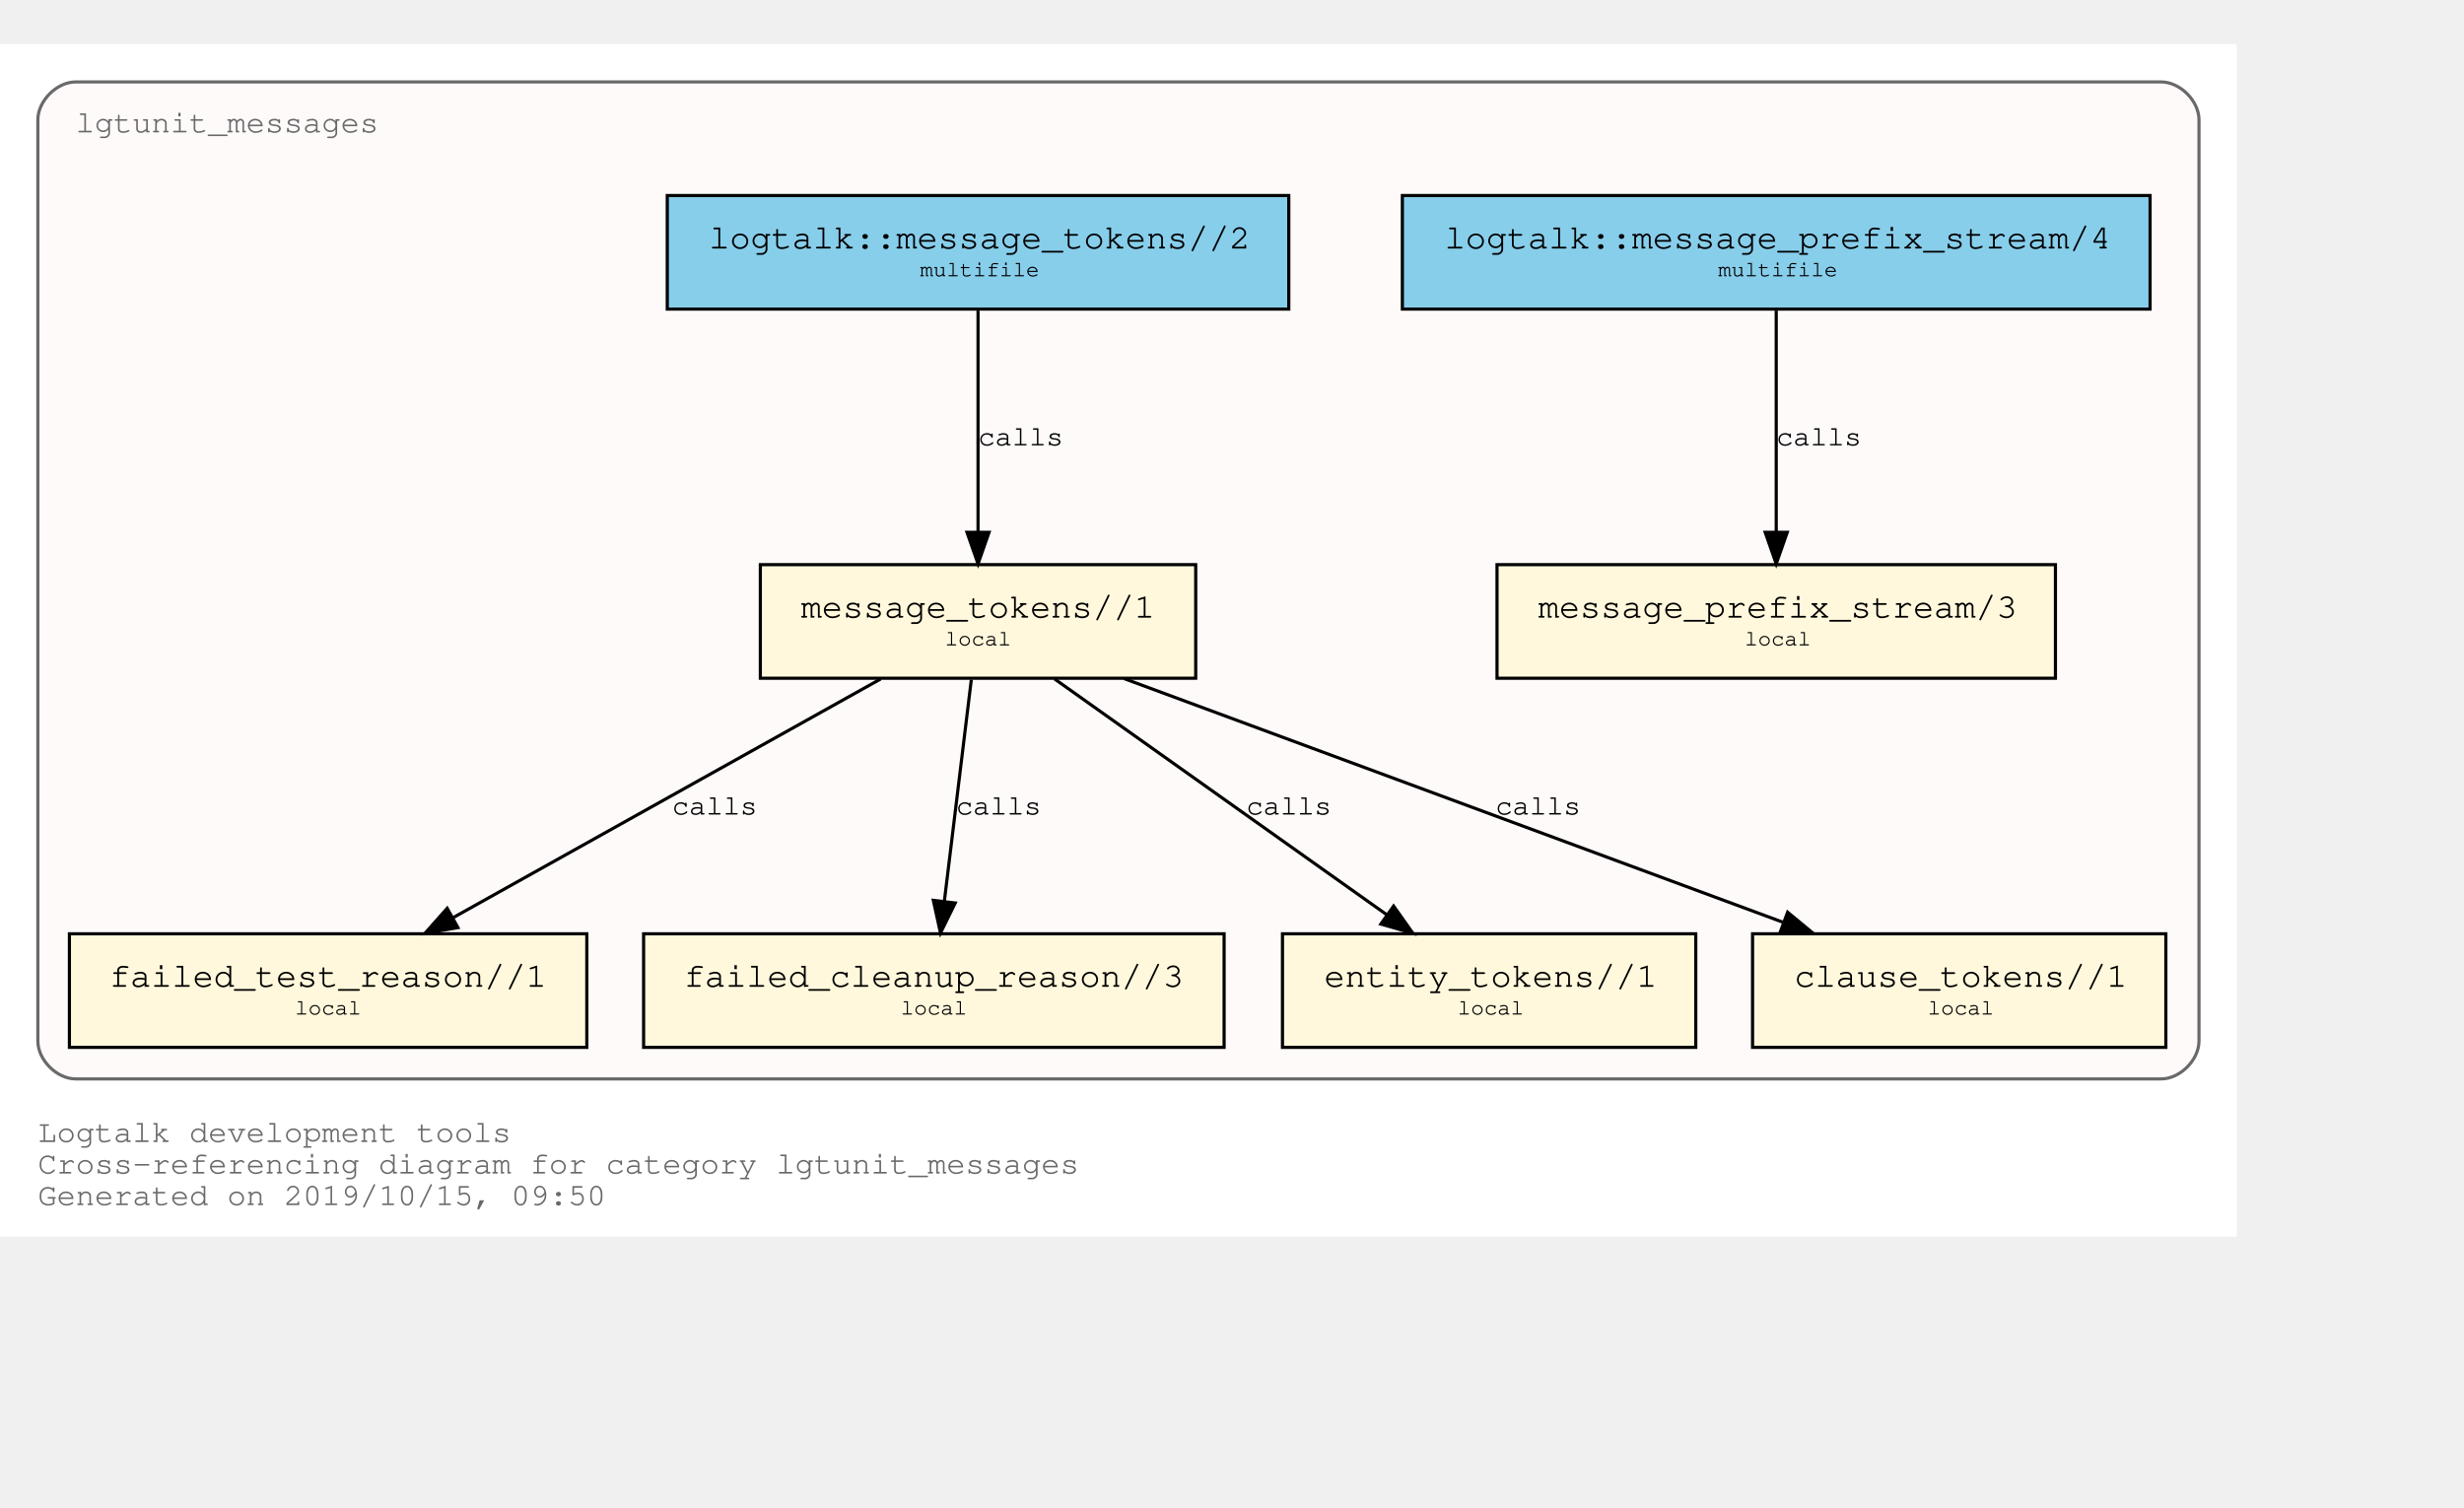
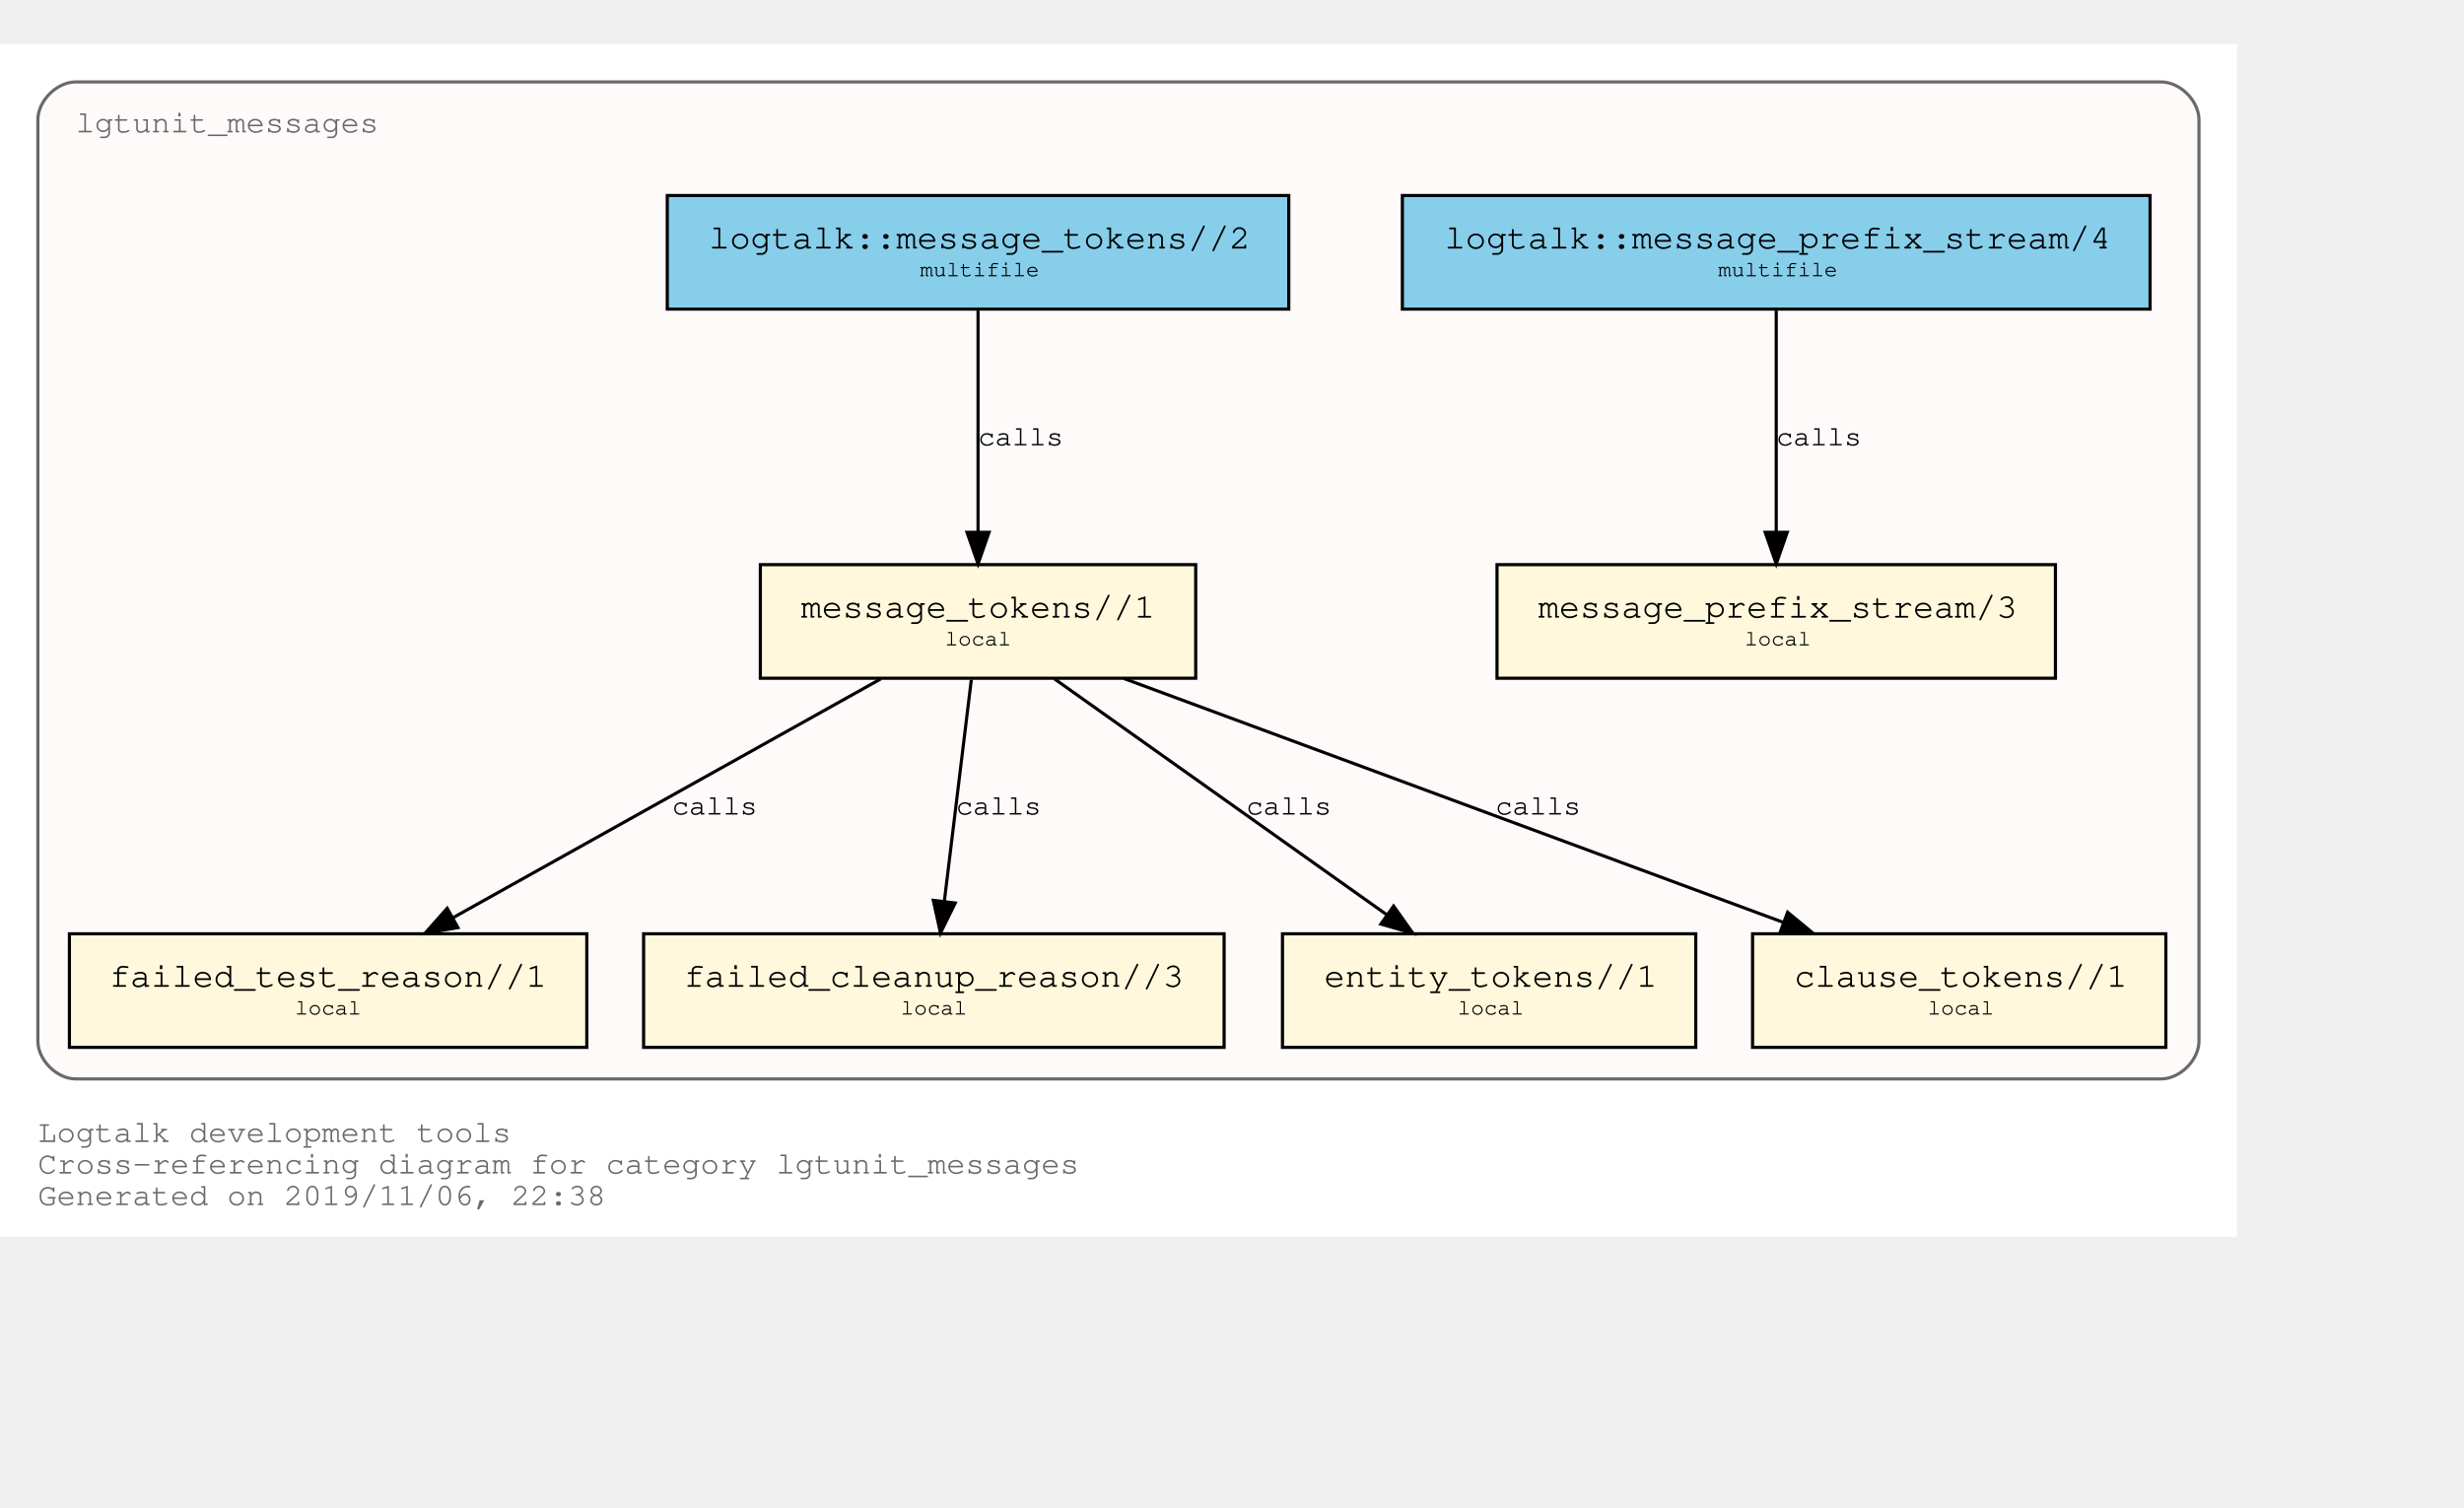
<svg xmlns="http://www.w3.org/2000/svg" xmlns:xlink="http://www.w3.org/1999/xlink" width="853pt" height="522pt" viewBox="72.00 72.00 781.00 450.00">
  <g id="graph0" class="graph" transform="scale(1 1) rotate(0) translate(76 446)">
    <polygon fill="white" stroke="transparent" points="-4,4 -4,-374 705,-374 705,4 -4,4" />
    <text text-anchor="start" x="8" y="-26" font-family="Courier,monospace" font-size="10.00" fill="dimgray">Logtalk development tools</text>
    <text text-anchor="start" x="8" y="-16" font-family="Courier,monospace" font-size="10.00" fill="dimgray">Cross-referencing diagram for category lgtunit_messages</text>
-     <text text-anchor="start" x="8" y="-6" font-family="Courier,monospace" font-size="10.00" fill="dimgray">Generated on 2019/10/15, 09:50</text>
+     <text text-anchor="start" x="8" y="-6" font-family="Courier,monospace" font-size="10.00" fill="dimgray">Generated on 2019/11/06, 22:38</text>
    <g id="clust1" class="cluster">
      <g id="a_clust1">
        <a xlink:title="lgtunit_messages">
          <path fill="snow" stroke="dimgray" d="M20,-46C20,-46 681,-46 681,-46 687,-46 693,-52 693,-58 693,-58 693,-350 693,-350 693,-356 687,-362 681,-362 681,-362 20,-362 20,-362 14,-362 8,-356 8,-350 8,-350 8,-58 8,-58 8,-52 14,-46 20,-46" />
          <g id="a_clust1_0">
-             <a xlink:href="https://github.com/LogtalkDotOrg/logtalk3/tree/ad1a53d053eac337018965b4bec4b894b5d24d14/tools/lgtunit/lgtunit_messages.lgt" xlink:title="https://github.com/LogtalkDotOrg/logtalk3/tree/ad1a53d053eac337018965b4bec4b894b5d24d14/tools/lgtunit/lgtunit_messages.lgt">
+             <a xlink:href="https://github.com/LogtalkDotOrg/logtalk3/tree/d4987f9d603fb61a3bb196eba9393c7289ba05b8/tools/lgtunit/lgtunit_messages.lgt" xlink:title="https://github.com/LogtalkDotOrg/logtalk3/tree/d4987f9d603fb61a3bb196eba9393c7289ba05b8/tools/lgtunit/lgtunit_messages.lgt">
              <text text-anchor="start" x="19.99" y="-346" font-family="Courier,monospace" font-size="10.00" fill="dimgray">lgtunit_messages</text>
            </a>
          </g>
        </a>
      </g>
    </g>
    <g id="node1" class="node">
      <g id="a_node1">
-         <a xlink:href="https://github.com/LogtalkDotOrg/logtalk3/tree/ad1a53d053eac337018965b4bec4b894b5d24d14/tools/lgtunit/lgtunit_messages.lgt#L43" xlink:title="https://github.com/LogtalkDotOrg/logtalk3/tree/ad1a53d053eac337018965b4bec4b894b5d24d14/tools/lgtunit/lgtunit_messages.lgt#L43">
+         <a xlink:href="https://github.com/LogtalkDotOrg/logtalk3/tree/d4987f9d603fb61a3bb196eba9393c7289ba05b8/tools/lgtunit/lgtunit_messages.lgt#L43" xlink:title="https://github.com/LogtalkDotOrg/logtalk3/tree/d4987f9d603fb61a3bb196eba9393c7289ba05b8/tools/lgtunit/lgtunit_messages.lgt#L43">
          <polygon fill="cornsilk" stroke="black" points="647.5,-209 470.5,-209 470.5,-173 647.5,-173 647.5,-209" />
          <text text-anchor="start" x="478.8" y="-192.8" font-family="Courier,monospace" font-size="9.00"> </text>
          <text text-anchor="start" x="483.59" y="-192.2" font-family="Courier,monospace" font-size="11.00">message_prefix_stream/3</text>
          <text text-anchor="start" x="634.8" y="-192.8" font-family="Courier,monospace" font-size="9.00"> </text>
          <text text-anchor="start" x="478.8" y="-182.8" font-family="Courier,monospace" font-size="9.00"> </text>
          <text text-anchor="start" x="549" y="-183.4" font-family="Courier,monospace" font-size="7.00">local</text>
          <text text-anchor="start" x="634.8" y="-182.8" font-family="Courier,monospace" font-size="9.00"> </text>
        </a>
      </g>
    </g>
    <g id="node2" class="node">
      <g id="a_node2">
-         <a xlink:href="https://github.com/LogtalkDotOrg/logtalk3/tree/ad1a53d053eac337018965b4bec4b894b5d24d14/tools/lgtunit/lgtunit_messages.lgt#L56" xlink:title="https://github.com/LogtalkDotOrg/logtalk3/tree/ad1a53d053eac337018965b4bec4b894b5d24d14/tools/lgtunit/lgtunit_messages.lgt#L56">
+         <a xlink:href="https://github.com/LogtalkDotOrg/logtalk3/tree/d4987f9d603fb61a3bb196eba9393c7289ba05b8/tools/lgtunit/lgtunit_messages.lgt#L56" xlink:title="https://github.com/LogtalkDotOrg/logtalk3/tree/d4987f9d603fb61a3bb196eba9393c7289ba05b8/tools/lgtunit/lgtunit_messages.lgt#L56">
          <polygon fill="cornsilk" stroke="black" points="375,-209 237,-209 237,-173 375,-173 375,-209" />
          <text text-anchor="start" x="244.8" y="-192.8" font-family="Courier,monospace" font-size="9.00"> </text>
          <text text-anchor="start" x="249.89" y="-192.2" font-family="Courier,monospace" font-size="11.00">message_tokens//1</text>
          <text text-anchor="start" x="361.8" y="-192.8" font-family="Courier,monospace" font-size="9.00"> </text>
          <text text-anchor="start" x="244.8" y="-182.8" font-family="Courier,monospace" font-size="9.00"> </text>
          <text text-anchor="start" x="295.5" y="-183.4" font-family="Courier,monospace" font-size="7.00">local</text>
          <text text-anchor="start" x="361.8" y="-182.8" font-family="Courier,monospace" font-size="9.00"> </text>
        </a>
      </g>
    </g>
    <g id="node3" class="node">
      <g id="a_node3">
-         <a xlink:href="https://github.com/LogtalkDotOrg/logtalk3/tree/ad1a53d053eac337018965b4bec4b894b5d24d14/tools/lgtunit/lgtunit_messages.lgt#L206" xlink:title="https://github.com/LogtalkDotOrg/logtalk3/tree/ad1a53d053eac337018965b4bec4b894b5d24d14/tools/lgtunit/lgtunit_messages.lgt#L206">
+         <a xlink:href="https://github.com/LogtalkDotOrg/logtalk3/tree/d4987f9d603fb61a3bb196eba9393c7289ba05b8/tools/lgtunit/lgtunit_messages.lgt#L209" xlink:title="https://github.com/LogtalkDotOrg/logtalk3/tree/d4987f9d603fb61a3bb196eba9393c7289ba05b8/tools/lgtunit/lgtunit_messages.lgt#L209">
          <polygon fill="cornsilk" stroke="black" points="182,-92 18,-92 18,-56 182,-56 182,-92" />
          <text text-anchor="start" x="25.8" y="-75.8" font-family="Courier,monospace" font-size="9.00"> </text>
          <text text-anchor="start" x="30.69" y="-75.2" font-family="Courier,monospace" font-size="11.00">failed_test_reason//1</text>
          <text text-anchor="start" x="168.8" y="-75.8" font-family="Courier,monospace" font-size="9.00"> </text>
          <text text-anchor="start" x="25.8" y="-65.8" font-family="Courier,monospace" font-size="9.00"> </text>
          <text text-anchor="start" x="89.5" y="-66.4" font-family="Courier,monospace" font-size="7.00">local</text>
          <text text-anchor="start" x="168.8" y="-65.8" font-family="Courier,monospace" font-size="9.00"> </text>
        </a>
      </g>
    </g>
    <g id="edge3" class="edge">
      <g id="a_edge3">
-         <a xlink:href="https://github.com/LogtalkDotOrg/logtalk3/tree/ad1a53d053eac337018965b4bec4b894b5d24d14/tools/lgtunit/lgtunit_messages.lgt#L97" xlink:title="calls">
+         <a xlink:href="https://github.com/LogtalkDotOrg/logtalk3/tree/d4987f9d603fb61a3bb196eba9393c7289ba05b8/tools/lgtunit/lgtunit_messages.lgt#L100" xlink:title="calls">
          <path fill="none" stroke="black" d="M275.16,-172.78C239.1,-152.65 179.34,-119.29 139.81,-97.22" />
          <polygon fill="black" stroke="black" points="141.15,-93.96 130.71,-92.15 137.74,-100.08 141.15,-93.96" />
        </a>
      </g>
      <g id="a_edge3-label">
-         <a xlink:href="https://github.com/LogtalkDotOrg/logtalk3/tree/ad1a53d053eac337018965b4bec4b894b5d24d14/tools/lgtunit/lgtunit_messages.lgt#L97" xlink:title="https://github.com/LogtalkDotOrg/logtalk3/tree/ad1a53d053eac337018965b4bec4b894b5d24d14/tools/lgtunit/lgtunit_messages.lgt#L97">
+         <a xlink:href="https://github.com/LogtalkDotOrg/logtalk3/tree/d4987f9d603fb61a3bb196eba9393c7289ba05b8/tools/lgtunit/lgtunit_messages.lgt#L100" xlink:title="https://github.com/LogtalkDotOrg/logtalk3/tree/d4987f9d603fb61a3bb196eba9393c7289ba05b8/tools/lgtunit/lgtunit_messages.lgt#L100">
          <text text-anchor="start" x="209" y="-129.8" font-family="Courier,monospace" font-size="9.00">calls</text>
        </a>
      </g>
    </g>
    <g id="node4" class="node">
      <g id="a_node4">
-         <a xlink:href="https://github.com/LogtalkDotOrg/logtalk3/tree/ad1a53d053eac337018965b4bec4b894b5d24d14/tools/lgtunit/lgtunit_messages.lgt#L244" xlink:title="https://github.com/LogtalkDotOrg/logtalk3/tree/ad1a53d053eac337018965b4bec4b894b5d24d14/tools/lgtunit/lgtunit_messages.lgt#L244">
+         <a xlink:href="https://github.com/LogtalkDotOrg/logtalk3/tree/d4987f9d603fb61a3bb196eba9393c7289ba05b8/tools/lgtunit/lgtunit_messages.lgt#L247" xlink:title="https://github.com/LogtalkDotOrg/logtalk3/tree/d4987f9d603fb61a3bb196eba9393c7289ba05b8/tools/lgtunit/lgtunit_messages.lgt#L247">
          <polygon fill="cornsilk" stroke="black" points="384,-92 200,-92 200,-56 384,-56 384,-92" />
          <text text-anchor="start" x="207.8" y="-75.8" font-family="Courier,monospace" font-size="9.00"> </text>
          <text text-anchor="start" x="212.79" y="-75.2" font-family="Courier,monospace" font-size="11.00">failed_cleanup_reason//3</text>
          <text text-anchor="start" x="370.8" y="-75.8" font-family="Courier,monospace" font-size="9.00"> </text>
          <text text-anchor="start" x="207.8" y="-65.8" font-family="Courier,monospace" font-size="9.00"> </text>
          <text text-anchor="start" x="281.5" y="-66.4" font-family="Courier,monospace" font-size="7.00">local</text>
          <text text-anchor="start" x="370.8" y="-65.8" font-family="Courier,monospace" font-size="9.00"> </text>
        </a>
      </g>
    </g>
    <g id="edge4" class="edge">
      <g id="a_edge4">
-         <a xlink:href="https://github.com/LogtalkDotOrg/logtalk3/tree/ad1a53d053eac337018965b4bec4b894b5d24d14/tools/lgtunit/lgtunit_messages.lgt#L133" xlink:title="calls">
+         <a xlink:href="https://github.com/LogtalkDotOrg/logtalk3/tree/d4987f9d603fb61a3bb196eba9393c7289ba05b8/tools/lgtunit/lgtunit_messages.lgt#L136" xlink:title="calls">
          <path fill="none" stroke="black" d="M303.87,-172.53C301.6,-153.85 297.96,-123.97 295.31,-102.2" />
          <polygon fill="black" stroke="black" points="298.78,-101.76 294.1,-92.25 291.83,-102.6 298.78,-101.76" />
        </a>
      </g>
      <g id="a_edge4-label">
-         <a xlink:href="https://github.com/LogtalkDotOrg/logtalk3/tree/ad1a53d053eac337018965b4bec4b894b5d24d14/tools/lgtunit/lgtunit_messages.lgt#L133" xlink:title="https://github.com/LogtalkDotOrg/logtalk3/tree/ad1a53d053eac337018965b4bec4b894b5d24d14/tools/lgtunit/lgtunit_messages.lgt#L133">
+         <a xlink:href="https://github.com/LogtalkDotOrg/logtalk3/tree/d4987f9d603fb61a3bb196eba9393c7289ba05b8/tools/lgtunit/lgtunit_messages.lgt#L136" xlink:title="https://github.com/LogtalkDotOrg/logtalk3/tree/d4987f9d603fb61a3bb196eba9393c7289ba05b8/tools/lgtunit/lgtunit_messages.lgt#L136">
          <text text-anchor="start" x="299" y="-129.8" font-family="Courier,monospace" font-size="9.00">calls</text>
        </a>
      </g>
    </g>
    <g id="node5" class="node">
      <g id="a_node5">
-         <a xlink:href="https://github.com/LogtalkDotOrg/logtalk3/tree/ad1a53d053eac337018965b4bec4b894b5d24d14/tools/lgtunit/lgtunit_messages.lgt#L249" xlink:title="https://github.com/LogtalkDotOrg/logtalk3/tree/ad1a53d053eac337018965b4bec4b894b5d24d14/tools/lgtunit/lgtunit_messages.lgt#L249">
+         <a xlink:href="https://github.com/LogtalkDotOrg/logtalk3/tree/d4987f9d603fb61a3bb196eba9393c7289ba05b8/tools/lgtunit/lgtunit_messages.lgt#L252" xlink:title="https://github.com/LogtalkDotOrg/logtalk3/tree/d4987f9d603fb61a3bb196eba9393c7289ba05b8/tools/lgtunit/lgtunit_messages.lgt#L252">
          <polygon fill="cornsilk" stroke="black" points="533.5,-92 402.5,-92 402.5,-56 533.5,-56 533.5,-92" />
          <text text-anchor="start" x="410.8" y="-75.8" font-family="Courier,monospace" font-size="9.00"> </text>
          <text text-anchor="start" x="415.69" y="-75.2" font-family="Courier,monospace" font-size="11.00">entity_tokens//1</text>
          <text text-anchor="start" x="520.8" y="-75.8" font-family="Courier,monospace" font-size="9.00"> </text>
          <text text-anchor="start" x="410.8" y="-65.8" font-family="Courier,monospace" font-size="9.00"> </text>
          <text text-anchor="start" x="458" y="-66.4" font-family="Courier,monospace" font-size="7.00">local</text>
          <text text-anchor="start" x="520.8" y="-65.8" font-family="Courier,monospace" font-size="9.00"> </text>
        </a>
      </g>
    </g>
    <g id="edge5" class="edge">
      <g id="a_edge5">
-         <a xlink:href="https://github.com/LogtalkDotOrg/logtalk3/tree/ad1a53d053eac337018965b4bec4b894b5d24d14/tools/lgtunit/lgtunit_messages.lgt#L145" xlink:title="calls">
+         <a xlink:href="https://github.com/LogtalkDotOrg/logtalk3/tree/d4987f9d603fb61a3bb196eba9393c7289ba05b8/tools/lgtunit/lgtunit_messages.lgt#L148" xlink:title="calls">
          <path fill="none" stroke="black" d="M330.25,-172.78C358.25,-152.91 404.42,-120.13 435.51,-98.07" />
          <polygon fill="black" stroke="black" points="437.72,-100.79 443.85,-92.15 433.67,-95.08 437.72,-100.79" />
        </a>
      </g>
      <g id="a_edge5-label">
-         <a xlink:href="https://github.com/LogtalkDotOrg/logtalk3/tree/ad1a53d053eac337018965b4bec4b894b5d24d14/tools/lgtunit/lgtunit_messages.lgt#L145" xlink:title="https://github.com/LogtalkDotOrg/logtalk3/tree/ad1a53d053eac337018965b4bec4b894b5d24d14/tools/lgtunit/lgtunit_messages.lgt#L145">
+         <a xlink:href="https://github.com/LogtalkDotOrg/logtalk3/tree/d4987f9d603fb61a3bb196eba9393c7289ba05b8/tools/lgtunit/lgtunit_messages.lgt#L148" xlink:title="https://github.com/LogtalkDotOrg/logtalk3/tree/d4987f9d603fb61a3bb196eba9393c7289ba05b8/tools/lgtunit/lgtunit_messages.lgt#L148">
          <text text-anchor="start" x="391" y="-129.8" font-family="Courier,monospace" font-size="9.00">calls</text>
        </a>
      </g>
    </g>
    <g id="node6" class="node">
      <g id="a_node6">
-         <a xlink:href="https://github.com/LogtalkDotOrg/logtalk3/tree/ad1a53d053eac337018965b4bec4b894b5d24d14/tools/lgtunit/lgtunit_messages.lgt#L255" xlink:title="https://github.com/LogtalkDotOrg/logtalk3/tree/ad1a53d053eac337018965b4bec4b894b5d24d14/tools/lgtunit/lgtunit_messages.lgt#L255">
+         <a xlink:href="https://github.com/LogtalkDotOrg/logtalk3/tree/d4987f9d603fb61a3bb196eba9393c7289ba05b8/tools/lgtunit/lgtunit_messages.lgt#L258" xlink:title="https://github.com/LogtalkDotOrg/logtalk3/tree/d4987f9d603fb61a3bb196eba9393c7289ba05b8/tools/lgtunit/lgtunit_messages.lgt#L258">
          <polygon fill="cornsilk" stroke="black" points="682.5,-92 551.5,-92 551.5,-56 682.5,-56 682.5,-92" />
          <text text-anchor="start" x="559.8" y="-75.8" font-family="Courier,monospace" font-size="9.00"> </text>
          <text text-anchor="start" x="564.69" y="-75.2" font-family="Courier,monospace" font-size="11.00">clause_tokens//1</text>
          <text text-anchor="start" x="669.8" y="-75.8" font-family="Courier,monospace" font-size="9.00"> </text>
          <text text-anchor="start" x="559.8" y="-65.8" font-family="Courier,monospace" font-size="9.00"> </text>
          <text text-anchor="start" x="607" y="-66.4" font-family="Courier,monospace" font-size="7.00">local</text>
          <text text-anchor="start" x="669.8" y="-65.8" font-family="Courier,monospace" font-size="9.00"> </text>
        </a>
      </g>
    </g>
    <g id="edge6" class="edge">
      <g id="a_edge6">
-         <a xlink:href="https://github.com/LogtalkDotOrg/logtalk3/tree/ad1a53d053eac337018965b4bec4b894b5d24d14/tools/lgtunit/lgtunit_messages.lgt#L145" xlink:title="calls">
+         <a xlink:href="https://github.com/LogtalkDotOrg/logtalk3/tree/d4987f9d603fb61a3bb196eba9393c7289ba05b8/tools/lgtunit/lgtunit_messages.lgt#L148" xlink:title="calls">
          <path fill="none" stroke="black" d="M352.22,-172.91C407.92,-152.31 501.45,-117.73 561.13,-95.66" />
          <polygon fill="black" stroke="black" points="562.61,-98.84 570.78,-92.09 560.18,-92.28 562.61,-98.84" />
        </a>
      </g>
      <g id="a_edge6-label">
-         <a xlink:href="https://github.com/LogtalkDotOrg/logtalk3/tree/ad1a53d053eac337018965b4bec4b894b5d24d14/tools/lgtunit/lgtunit_messages.lgt#L145" xlink:title="https://github.com/LogtalkDotOrg/logtalk3/tree/ad1a53d053eac337018965b4bec4b894b5d24d14/tools/lgtunit/lgtunit_messages.lgt#L145">
+         <a xlink:href="https://github.com/LogtalkDotOrg/logtalk3/tree/d4987f9d603fb61a3bb196eba9393c7289ba05b8/tools/lgtunit/lgtunit_messages.lgt#L148" xlink:title="https://github.com/LogtalkDotOrg/logtalk3/tree/d4987f9d603fb61a3bb196eba9393c7289ba05b8/tools/lgtunit/lgtunit_messages.lgt#L148">
          <text text-anchor="start" x="470" y="-129.8" font-family="Courier,monospace" font-size="9.00">calls</text>
        </a>
      </g>
    </g>
    <g id="node7" class="node">
      <g id="a_node7">
-         <a xlink:href="https://github.com/LogtalkDotOrg/logtalk3/tree/ad1a53d053eac337018965b4bec4b894b5d24d14/tools/lgtunit/lgtunit_messages.lgt#L39" xlink:title="https://github.com/LogtalkDotOrg/logtalk3/tree/ad1a53d053eac337018965b4bec4b894b5d24d14/tools/lgtunit/lgtunit_messages.lgt#L39">
+         <a xlink:href="https://github.com/LogtalkDotOrg/logtalk3/tree/d4987f9d603fb61a3bb196eba9393c7289ba05b8/tools/lgtunit/lgtunit_messages.lgt#L39" xlink:title="https://github.com/LogtalkDotOrg/logtalk3/tree/d4987f9d603fb61a3bb196eba9393c7289ba05b8/tools/lgtunit/lgtunit_messages.lgt#L39">
          <polygon fill="skyblue" stroke="black" points="677.5,-326 440.5,-326 440.5,-290 677.5,-290 677.5,-326" />
          <text text-anchor="start" x="448.8" y="-309.8" font-family="Courier,monospace" font-size="9.00"> </text>
          <text text-anchor="start" x="453.88" y="-309.2" font-family="Courier,monospace" font-size="11.00">logtalk::message_prefix_stream/4</text>
          <text text-anchor="start" x="664.8" y="-309.8" font-family="Courier,monospace" font-size="9.00"> </text>
          <text text-anchor="start" x="448.8" y="-299.8" font-family="Courier,monospace" font-size="9.00"> </text>
          <text text-anchor="start" x="540.6" y="-300.4" font-family="Courier,monospace" font-size="7.00">multifile</text>
          <text text-anchor="start" x="664.8" y="-299.8" font-family="Courier,monospace" font-size="9.00"> </text>
        </a>
      </g>
    </g>
    <g id="edge1" class="edge">
      <g id="a_edge1">
-         <a xlink:href="https://github.com/LogtalkDotOrg/logtalk3/tree/ad1a53d053eac337018965b4bec4b894b5d24d14/tools/lgtunit/lgtunit_messages.lgt#L39" xlink:title="calls">
+         <a xlink:href="https://github.com/LogtalkDotOrg/logtalk3/tree/d4987f9d603fb61a3bb196eba9393c7289ba05b8/tools/lgtunit/lgtunit_messages.lgt#L39" xlink:title="calls">
          <path fill="none" stroke="black" d="M559,-289.53C559,-270.94 559,-241.24 559,-219.5" />
          <polygon fill="black" stroke="black" points="562.5,-219.25 559,-209.25 555.5,-219.25 562.5,-219.25" />
        </a>
      </g>
      <g id="a_edge1-label">
-         <a xlink:href="https://github.com/LogtalkDotOrg/logtalk3/tree/ad1a53d053eac337018965b4bec4b894b5d24d14/tools/lgtunit/lgtunit_messages.lgt#L39" xlink:title="https://github.com/LogtalkDotOrg/logtalk3/tree/ad1a53d053eac337018965b4bec4b894b5d24d14/tools/lgtunit/lgtunit_messages.lgt#L39">
+         <a xlink:href="https://github.com/LogtalkDotOrg/logtalk3/tree/d4987f9d603fb61a3bb196eba9393c7289ba05b8/tools/lgtunit/lgtunit_messages.lgt#L39" xlink:title="https://github.com/LogtalkDotOrg/logtalk3/tree/d4987f9d603fb61a3bb196eba9393c7289ba05b8/tools/lgtunit/lgtunit_messages.lgt#L39">
          <text text-anchor="start" x="559" y="-246.8" font-family="Courier,monospace" font-size="9.00">calls</text>
        </a>
      </g>
    </g>
    <g id="node8" class="node">
      <g id="a_node8">
-         <a xlink:href="https://github.com/LogtalkDotOrg/logtalk3/tree/ad1a53d053eac337018965b4bec4b894b5d24d14/tools/lgtunit/lgtunit_messages.lgt#L50" xlink:title="https://github.com/LogtalkDotOrg/logtalk3/tree/ad1a53d053eac337018965b4bec4b894b5d24d14/tools/lgtunit/lgtunit_messages.lgt#L50">
+         <a xlink:href="https://github.com/LogtalkDotOrg/logtalk3/tree/d4987f9d603fb61a3bb196eba9393c7289ba05b8/tools/lgtunit/lgtunit_messages.lgt#L50" xlink:title="https://github.com/LogtalkDotOrg/logtalk3/tree/d4987f9d603fb61a3bb196eba9393c7289ba05b8/tools/lgtunit/lgtunit_messages.lgt#L50">
          <polygon fill="skyblue" stroke="black" points="404.5,-326 207.5,-326 207.5,-290 404.5,-290 404.5,-326" />
          <text text-anchor="start" x="215.8" y="-309.8" font-family="Courier,monospace" font-size="9.00"> </text>
          <text text-anchor="start" x="220.69" y="-309.2" font-family="Courier,monospace" font-size="11.00">logtalk::message_tokens//2</text>
          <text text-anchor="start" x="391.8" y="-309.8" font-family="Courier,monospace" font-size="9.00"> </text>
          <text text-anchor="start" x="215.8" y="-299.8" font-family="Courier,monospace" font-size="9.00"> </text>
          <text text-anchor="start" x="287.6" y="-300.4" font-family="Courier,monospace" font-size="7.00">multifile</text>
          <text text-anchor="start" x="391.8" y="-299.8" font-family="Courier,monospace" font-size="9.00"> </text>
        </a>
      </g>
    </g>
    <g id="edge2" class="edge">
      <g id="a_edge2">
-         <a xlink:href="https://github.com/LogtalkDotOrg/logtalk3/tree/ad1a53d053eac337018965b4bec4b894b5d24d14/tools/lgtunit/lgtunit_messages.lgt#L50" xlink:title="calls">
+         <a xlink:href="https://github.com/LogtalkDotOrg/logtalk3/tree/d4987f9d603fb61a3bb196eba9393c7289ba05b8/tools/lgtunit/lgtunit_messages.lgt#L50" xlink:title="calls">
          <path fill="none" stroke="black" d="M306,-289.53C306,-270.94 306,-241.24 306,-219.5" />
          <polygon fill="black" stroke="black" points="309.5,-219.25 306,-209.25 302.5,-219.25 309.5,-219.25" />
        </a>
      </g>
      <g id="a_edge2-label">
-         <a xlink:href="https://github.com/LogtalkDotOrg/logtalk3/tree/ad1a53d053eac337018965b4bec4b894b5d24d14/tools/lgtunit/lgtunit_messages.lgt#L50" xlink:title="https://github.com/LogtalkDotOrg/logtalk3/tree/ad1a53d053eac337018965b4bec4b894b5d24d14/tools/lgtunit/lgtunit_messages.lgt#L50">
+         <a xlink:href="https://github.com/LogtalkDotOrg/logtalk3/tree/d4987f9d603fb61a3bb196eba9393c7289ba05b8/tools/lgtunit/lgtunit_messages.lgt#L50" xlink:title="https://github.com/LogtalkDotOrg/logtalk3/tree/d4987f9d603fb61a3bb196eba9393c7289ba05b8/tools/lgtunit/lgtunit_messages.lgt#L50">
          <text text-anchor="start" x="306" y="-246.8" font-family="Courier,monospace" font-size="9.00">calls</text>
        </a>
      </g>
    </g>
  </g>
</svg>
